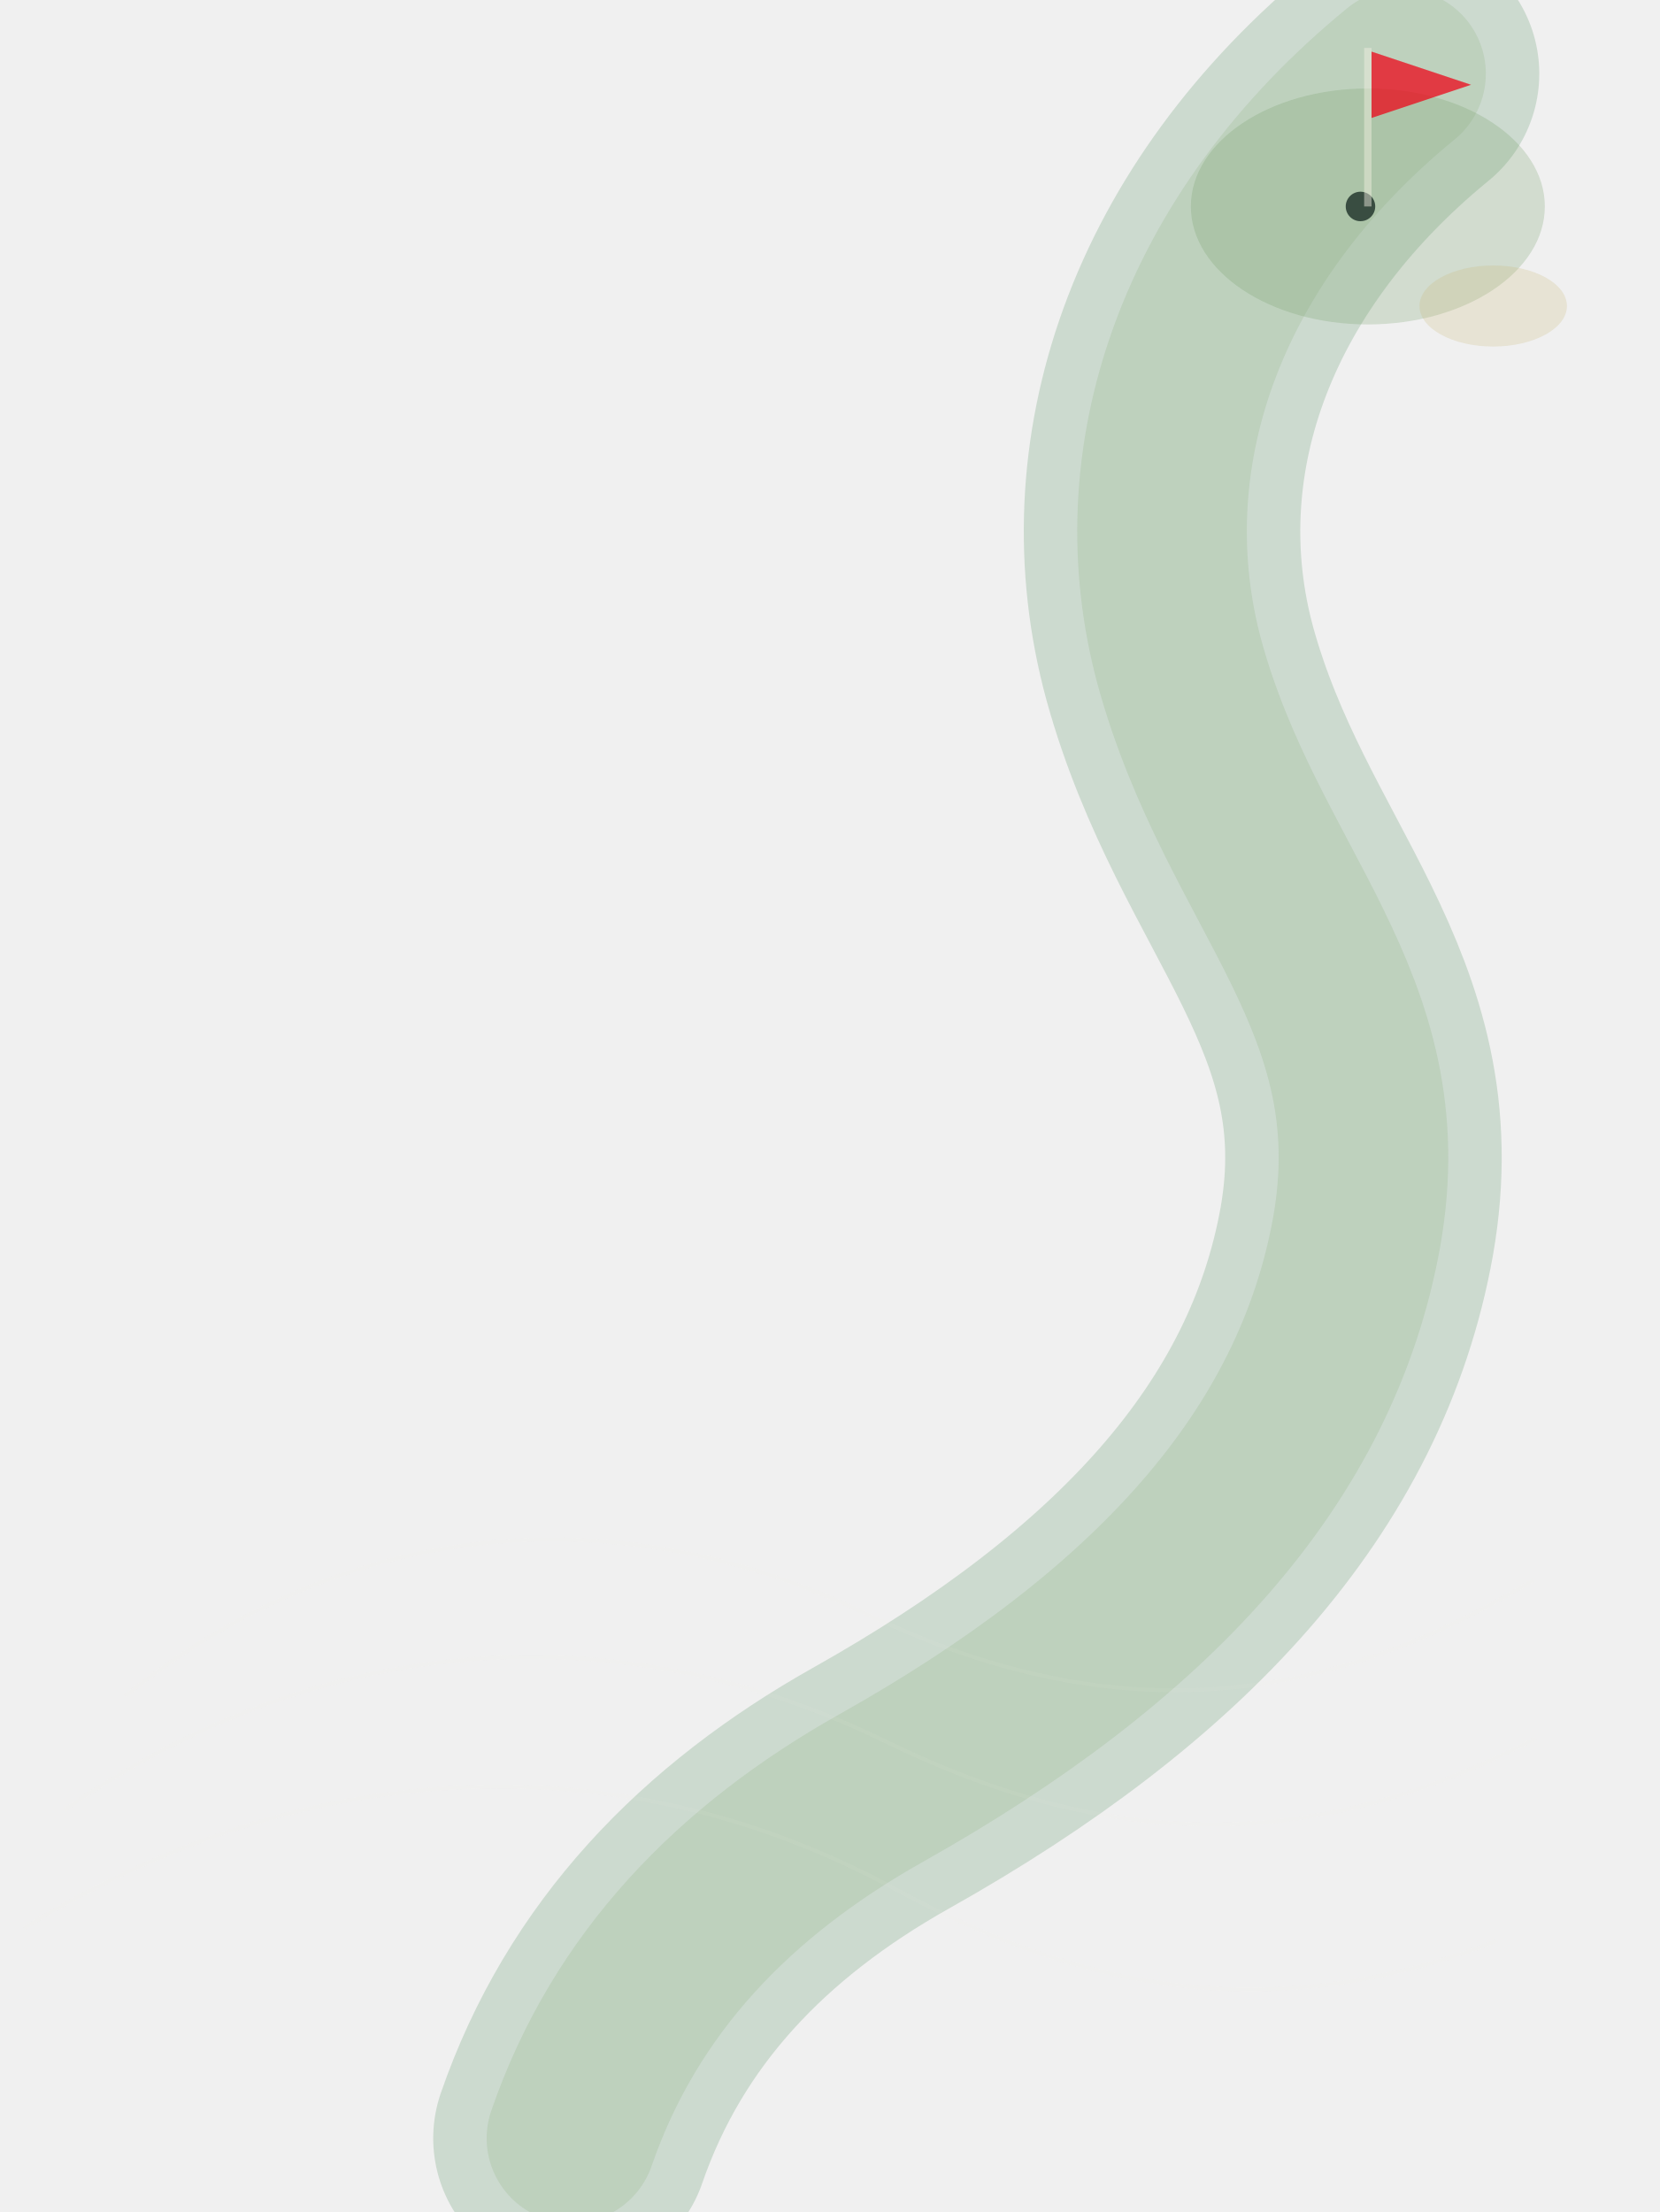
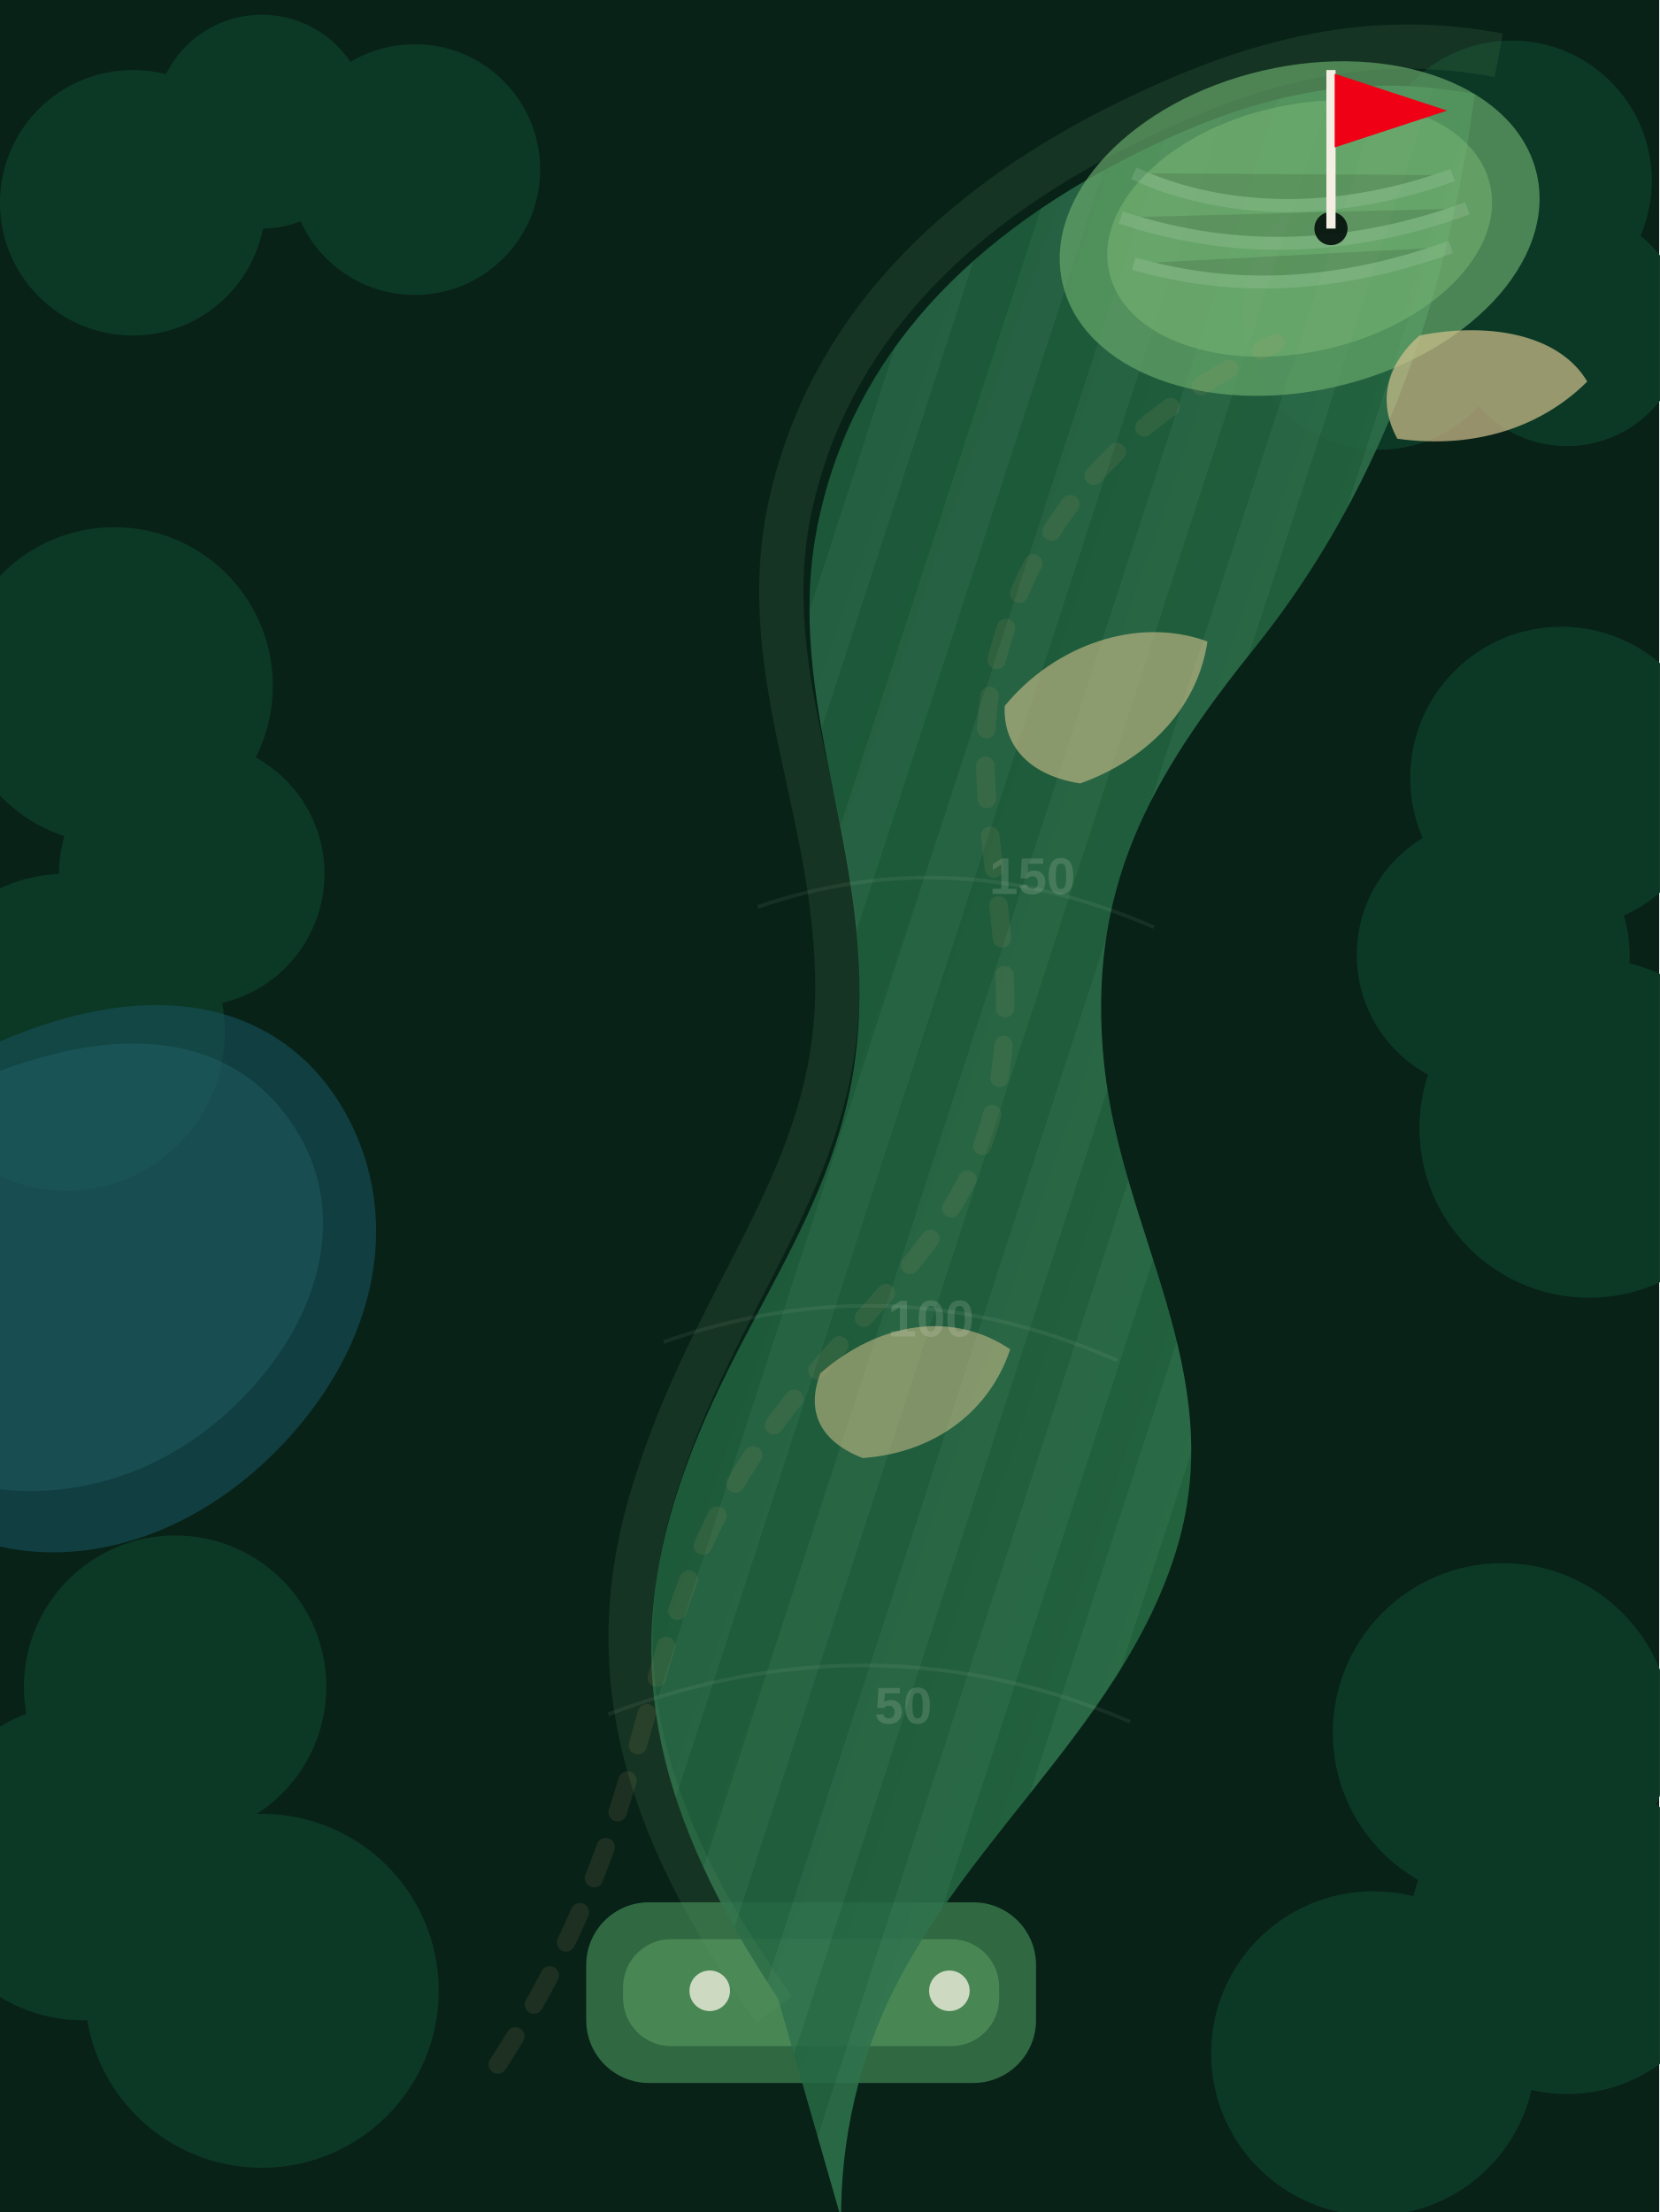
<svg xmlns="http://www.w3.org/2000/svg" viewBox="0 0 900 1200" aria-hidden="true">
-   <rect width="900" height="1200" fill="none" />
-   <path d="M760 40C650 130 610 250 640 360c34 123 118 183 96 308-22 123-112 220-258 302-80 45-139 106-168 190" fill="none" stroke="#4f8c5b" stroke-width="150" stroke-linecap="round" opacity=".22" />
-   <path d="M760 40C650 130 610 250 640 360c34 123 118 183 96 308-22 123-112 220-258 302-80 45-139 106-168 190" fill="none" stroke="#7ea46c" stroke-width="92" stroke-linecap="round" opacity=".18" />
-   <ellipse cx="742" cy="112" rx="96" ry="64" fill="#6f9b63" opacity=".24" />
-   <ellipse cx="810" cy="166" rx="40" ry="22" fill="#c8b97b" opacity=".24" />
-   <circle cx="738" cy="112" r="8" fill="#081b15" opacity=".7" />
-   <path d="M742 112V26" stroke="#f4efe2" stroke-width="4" opacity=".45" />
-   <path d="M744 28l54 18-54 18z" fill="#ef0014" opacity=".72" />
+   <defs>
+     <linearGradient id="fairway" x1="0" y1="0" x2="1" y2="1">
+       <stop offset="0" stop-color="#1d5d3e" />
+       <stop offset="1" stop-color="#2e7a4b" />
+     </linearGradient>
+     <pattern id="stripes" width="52" height="52" patternUnits="userSpaceOnUse" patternTransform="rotate(18)">
+       <rect width="26" height="52" fill="#ffffff" opacity=".035" />
+       <rect x="26" width="26" height="52" fill="#000000" opacity=".035" />
+     </pattern>
+     <filter id="soft">
+       <feGaussianBlur stdDeviation="2" />
+     </filter>
+   </defs>
+   <rect width="900" height="1200" fill="#082218" />
+   <g fill="#0d3a26" opacity=".95">
+     <circle cx="72" cy="110" r="72" />
+     <circle cx="142" cy="66" r="58" />
+     <circle cx="225" cy="92" r="68" />
+     <circle cx="820" cy="98" r="76" />
+     <circle cx="850" cy="178" r="64" />
+     <circle cx="748" cy="170" r="74" />
+     <circle cx="62" cy="372" r="86" />
+     <circle cx="104" cy="474" r="72" />
+     <circle cx="36" cy="560" r="86" />
+     <circle cx="847" cy="422" r="82" />
+     <circle cx="810" cy="518" r="74" />
+     <circle cx="862" cy="612" r="92" />
+     <circle cx="95" cy="915" r="82" />
+     <circle cx="45" cy="1010" r="86" />
+     <circle cx="142" cy="1080" r="96" />
+     <circle cx="815" cy="940" r="92" />
+     <circle cx="850" cy="1050" r="86" />
+     <circle cx="745" cy="1114" r="88" />
+   </g>
+   <path d="M0 565c88-38 152-18 184 33 36 58 23 132-35 190C105 832 49 850 0 839z" fill="#164f58" opacity=".62" />
+   <path d="M0 581c80-30 133-12 160 31 28 43 17 101-30 148-37 37-84 53-130 48z" fill="#2a7480" opacity=".28" />
+   <rect x="318" y="1032" width="244" height="98" rx="34" fill="#3f8450" opacity=".72" />
+   <rect x="338" y="1052" width="204" height="58" rx="26" fill="#61a567" opacity=".5" />
+   <circle cx="385" cy="1080" r="11" fill="#f4efe2" opacity=".78" />
+   <circle cx="515" cy="1080" r="11" fill="#f4efe2" opacity=".78" />
+   <path d="M422 1084C356 985 338 905 366 814c31-101 96-159 100-264 4-98-43-178-21-272 19-83 78-151 182-200 62-29 113-38 173-27-16 120-55 220-119 300-57 71-92 131-82 227 10 92 67 166 40 260-30 103-130 169-166 269-31 86-18 177 31 263z" fill="url(#fairway)" opacity=".86" />
+   <path d="M422 1084C356 985 338 905 366 814c31-101 96-159 100-264 4-98-43-178-21-272 19-83 78-151 182-200 62-29 113-38 173-27-16 120-55 220-119 300-57 71-92 131-82 227 10 92 67 166 40 260-30 103-130 169-166 269-31 86-18 177 31 263z" fill="url(#stripes)" opacity="1" />
+   <path d="M420 1090C345 986 326 900 355 808c32-104 94-164 99-261 4-101-46-180-25-274 20-89 84-161 194-212 68-32 127-43 190-31" fill="none" stroke="#5c9360" stroke-width="24" opacity=".16" />
+   <ellipse cx="705" cy="124" rx="132" ry="88" fill="#68a96b" opacity=".68" transform="rotate(-13 705 124)" />
+   <ellipse cx="705" cy="124" rx="106" ry="67" fill="#7db978" opacity=".48" transform="rotate(-13 705 124)" />
+   <g opacity=".11" stroke="#ffffff" stroke-width="7">
+     <path d="M615 94c43 20 104 26 173 1" />
+     <path d="M608 118c54 18 117 21 188-5" />
+     <path d="M615 143c52 15 108 14 172-9" />
+   </g>
+   <circle cx="722" cy="124" r="9" fill="#05110d" opacity=".92" />
+   <path d="M722 124V38" stroke="#f4efe2" stroke-width="5" />
+   <path d="M724 40l61 20-61 20z" fill="#ef0014" />
+   <path d="M770 182c41-8 77 1 91 25-24 24-60 37-103 31-11-20-6-40 12-56z" fill="#d8c58f" opacity=".68" />
+   <path d="M545 383c27-33 72-49 110-35-5 34-30 63-69 77-26-4-42-19-41-42z" fill="#d8c58f" opacity=".58" />
+   <path d="M445 745c32-28 72-34 103-13-11 33-40 56-80 59-23-9-31-25-23-46z" fill="#d8c58f" opacity=".52" />
+   <g font-family="Arial,Helvetica,sans-serif" font-weight="700" fill="#f4efe2" opacity=".16" text-anchor="middle">
+     <text x="490" y="935" font-size="28">50</text>
+     <text x="505" y="725" font-size="28">100</text>
+     <text x="560" y="485" font-size="28">150</text>
+   </g>
  <g fill="none" stroke="#f4efe2" opacity=".07" stroke-width="2">
-     <path d="M68 920c122-98 268-109 403-44 120 57 235 58 361-19" />
-     <path d="M35 982c140-98 301-108 446-37 119 58 230 62 352-2" />
-     <path d="M13 1046c157-97 328-100 473-21 112 61 214 71 326 28" />
+     <path d="M330 930c95-36 189-36 283 4" />
+     <path d="M360 728c83-29 164-26 246 10" />
+     <path d="M411 492c73-25 143-20 215 11" />
  </g>
+   <path d="M270 1120c86-133 73-220 127-312 54-93 127-126 144-216 17-91-24-159 3-246 24-76 73-121 148-160" fill="none" stroke="#b99b64" stroke-width="10" stroke-linecap="round" opacity=".12" stroke-dasharray="18 20" />
</svg>
